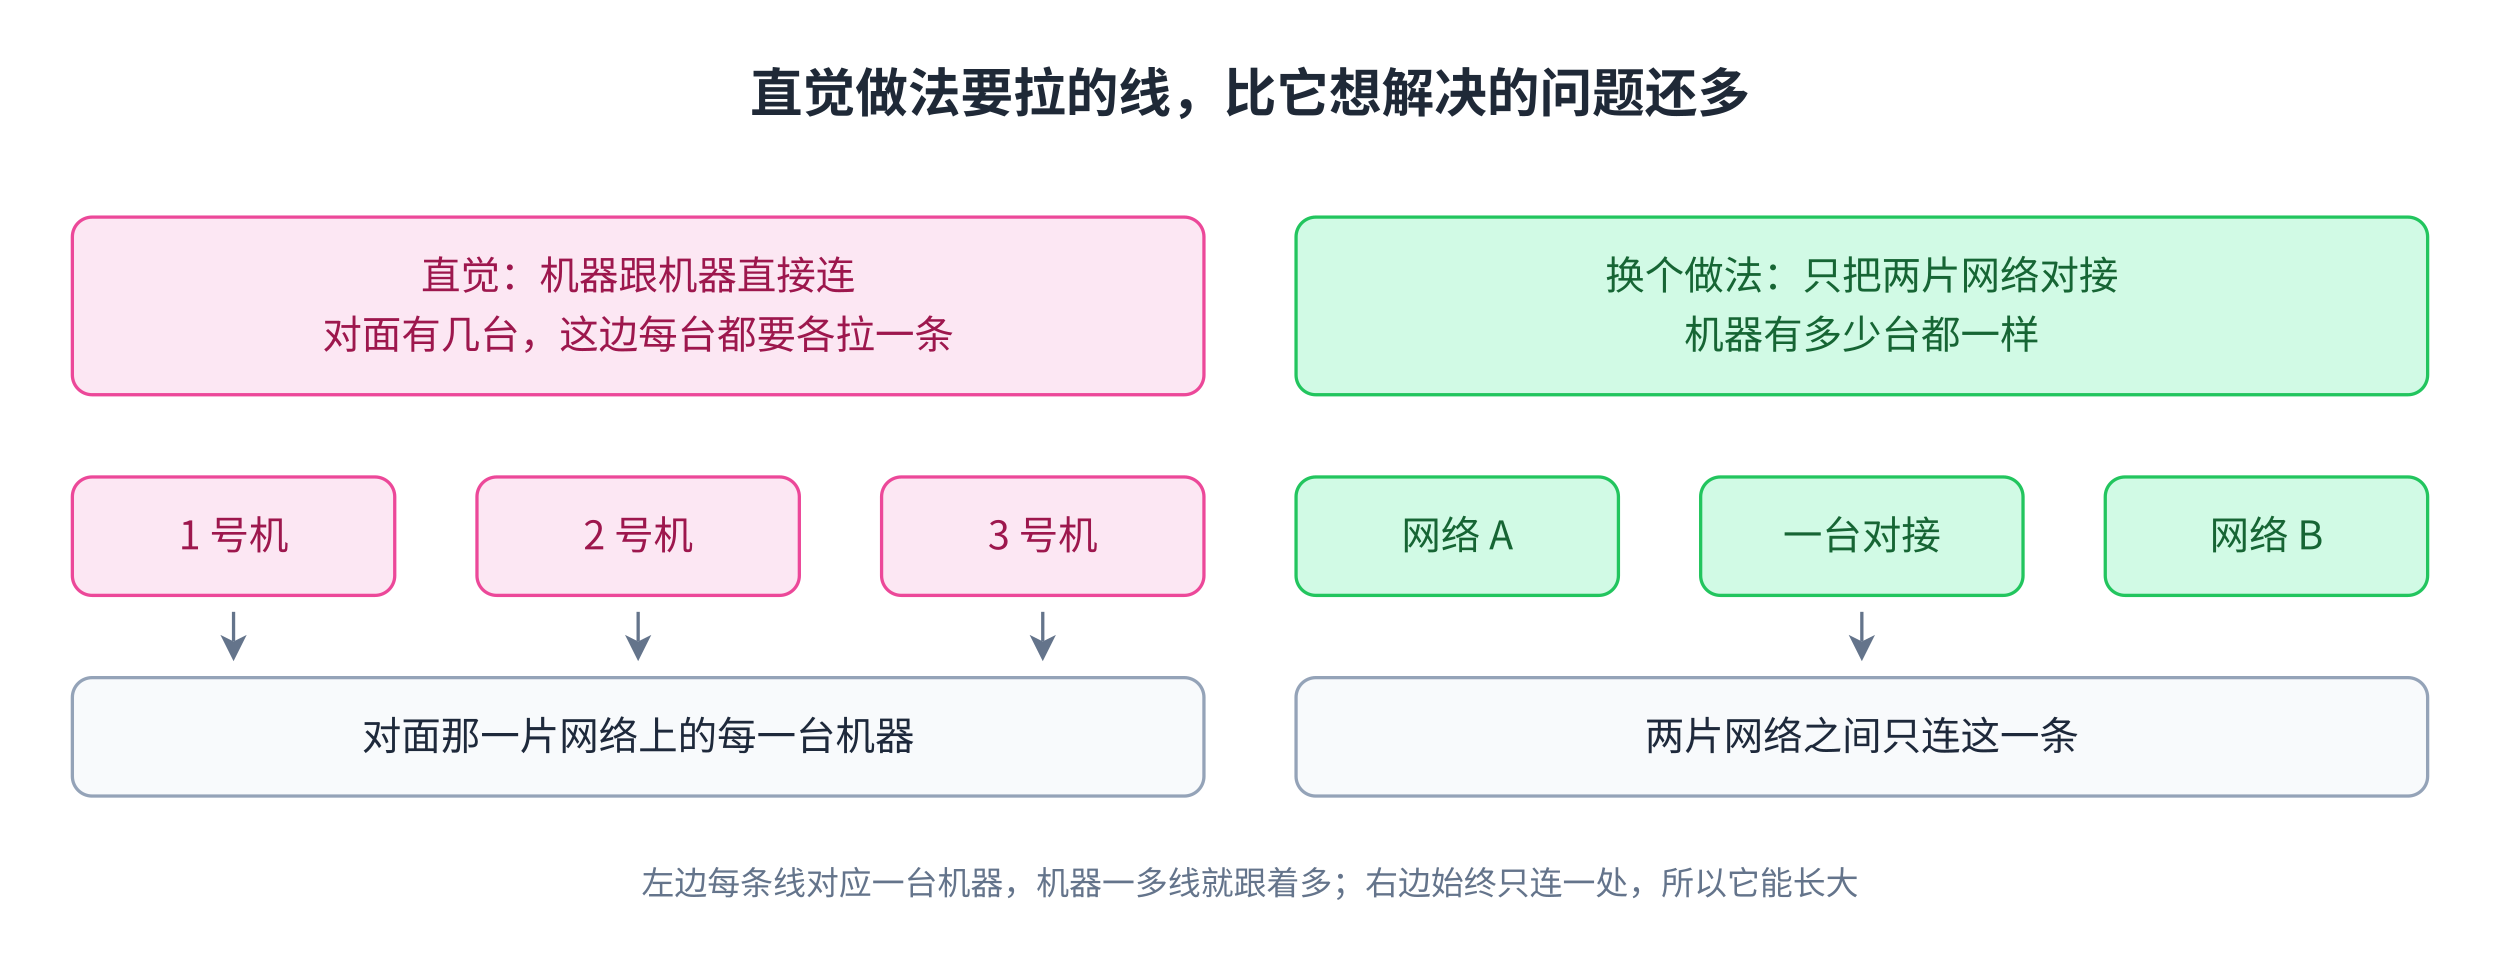
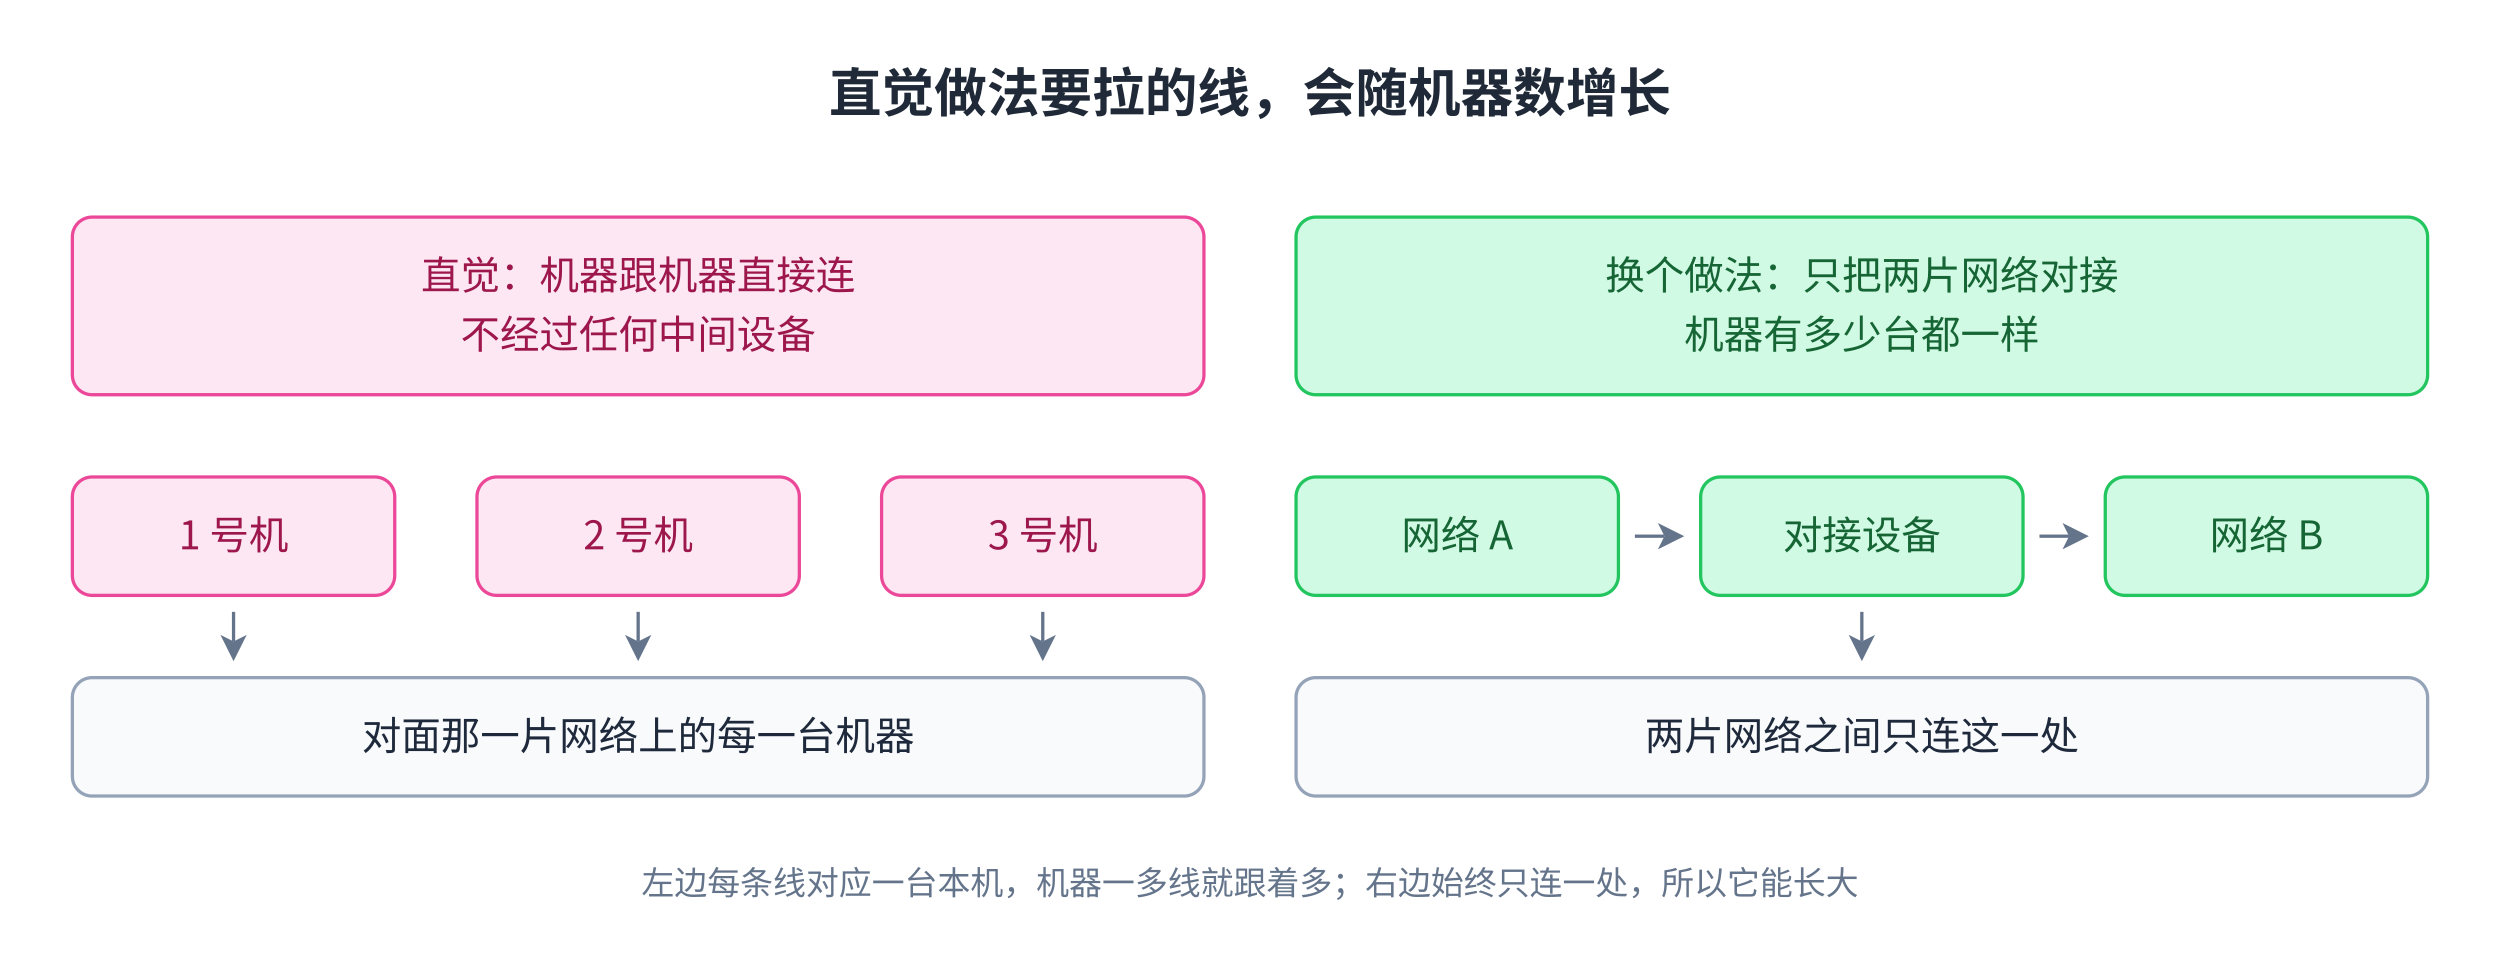
<svg xmlns="http://www.w3.org/2000/svg" viewBox="0 0 760 297" width="760" height="297" role="img" aria-labelledby="fig-layers-3-title fig-layers-3-desc">
  <defs>
    <style>
      text { font-family: 'PingFang SC', 'Microsoft YaHei', 'Noto Sans CJK SC', system-ui, sans-serif; }
    </style>
    <marker id="arrow" markerWidth="8" markerHeight="8" refX="2" refY="4" orient="auto" markerUnits="userSpaceOnUse">
      <path d="M0,0 L8,4 L0,8 L2,4 z" fill="#64748b" />
    </marker>
  </defs>
  <rect x="0" y="0" width="760" height="297" fill="#ffffff" />
-   <text x="380" y="34" font-size="16" font-weight="600" fill="#1f2937" text-anchor="middle">直觉做法要拉的线，比它想解决的问题还多</text>
+   <text x="380" y="34" font-size="16" font-weight="600" fill="#1f2937" text-anchor="middle">直觉做法要拉的线，会随机器数增长</text>
  <rect x="22" y="66" width="344" height="54" rx="6" fill="#fce7f3" stroke="#ec4899" />
  <text x="194" y="88" font-size="12" fill="#9d174d" text-anchor="middle">直觉：机器跟机器直接连</text>
-   <text x="194" y="106" font-size="12" fill="#9d174d" text-anchor="middle">对面有几台，这边每台都要各拉一条</text>
+   <text x="194" y="106" font-size="12" fill="#9d174d" text-anchor="middle">不经过任何中间设备</text>
  <rect x="394" y="66" width="344" height="54" rx="6" fill="#d1fae5" stroke="#22c55e" />
  <text x="566" y="88" font-size="12" fill="#166534" text-anchor="middle">换个做法：只把两片网络对接</text>
  <text x="566" y="106" font-size="12" fill="#166534" text-anchor="middle">机器有多少台都一样</text>
  <rect x="22" y="145" width="98" height="36" rx="6" fill="#fce7f3" stroke="#ec4899" />
  <text x="71" y="167" font-size="12" fill="#9d174d" text-anchor="middle">1 号机</text>
  <rect x="145" y="145" width="98" height="36" rx="6" fill="#fce7f3" stroke="#ec4899" />
  <text x="194" y="167" font-size="12" fill="#9d174d" text-anchor="middle">2 号机</text>
  <rect x="268" y="145" width="98" height="36" rx="6" fill="#fce7f3" stroke="#ec4899" />
  <text x="317" y="167" font-size="12" fill="#9d174d" text-anchor="middle">3 号机</text>
  <rect x="394" y="145" width="98" height="36" rx="6" fill="#d1fae5" stroke="#22c55e" />
  <text x="443" y="167" font-size="12" fill="#166534" text-anchor="middle">网络 A</text>
  <rect x="517" y="145" width="98" height="36" rx="6" fill="#d1fae5" stroke="#22c55e" />
-   <text x="566" y="167" font-size="12" fill="#166534" text-anchor="middle">一台对接</text>
+   <text x="566" y="167" font-size="12" fill="#166534" text-anchor="middle">对接设备</text>
  <rect x="640" y="145" width="98" height="36" rx="6" fill="#d1fae5" stroke="#22c55e" />
  <text x="689" y="167" font-size="12" fill="#166534" text-anchor="middle">网络 B</text>
+   <path d="M497,163 L 506,163" fill="none" stroke="#64748b" marker-end="url(#arrow)" />
+   <path d="M620,163 L 629,163" fill="none" stroke="#64748b" marker-end="url(#arrow)" />
  <path d="M71,186 L 71,195" fill="none" stroke="#64748b" marker-end="url(#arrow)" />
  <path d="M194,186 L 194,195" fill="none" stroke="#64748b" marker-end="url(#arrow)" />
  <path d="M317,186 L 317,195" fill="none" stroke="#64748b" marker-end="url(#arrow)" />
  <path d="M566,186 L 566,195" fill="none" stroke="#64748b" marker-end="url(#arrow)" />
  <rect x="22" y="206" width="344" height="36" rx="6" fill="#f8fafc" stroke="#94a3b8" />
  <text x="194" y="228" font-size="12" fill="#1e293b" text-anchor="middle">对面那一片网络上的每一台机器</text>
  <rect x="394" y="206" width="344" height="36" rx="6" fill="#f8fafc" stroke="#94a3b8" />
-   <text x="566" y="228" font-size="12" fill="#1e293b" text-anchor="middle">两片网络之间只连这一条</text>
-   <text x="380" y="272" font-size="10" fill="#64748b" text-anchor="middle">左边每条线对应一台机器，机器一多线就跟着多；右边始终只连一处，所以它能长大</text>
+   <text x="566" y="228" font-size="12" fill="#1e293b" text-anchor="middle">两片网络之间只连这一处</text>
+   <text x="380" y="272" font-size="10" fill="#64748b" text-anchor="middle">左边每条线对应一台本机，机器一多线就跟着多；右边始终只连一处，所以它能长大</text>
</svg>
